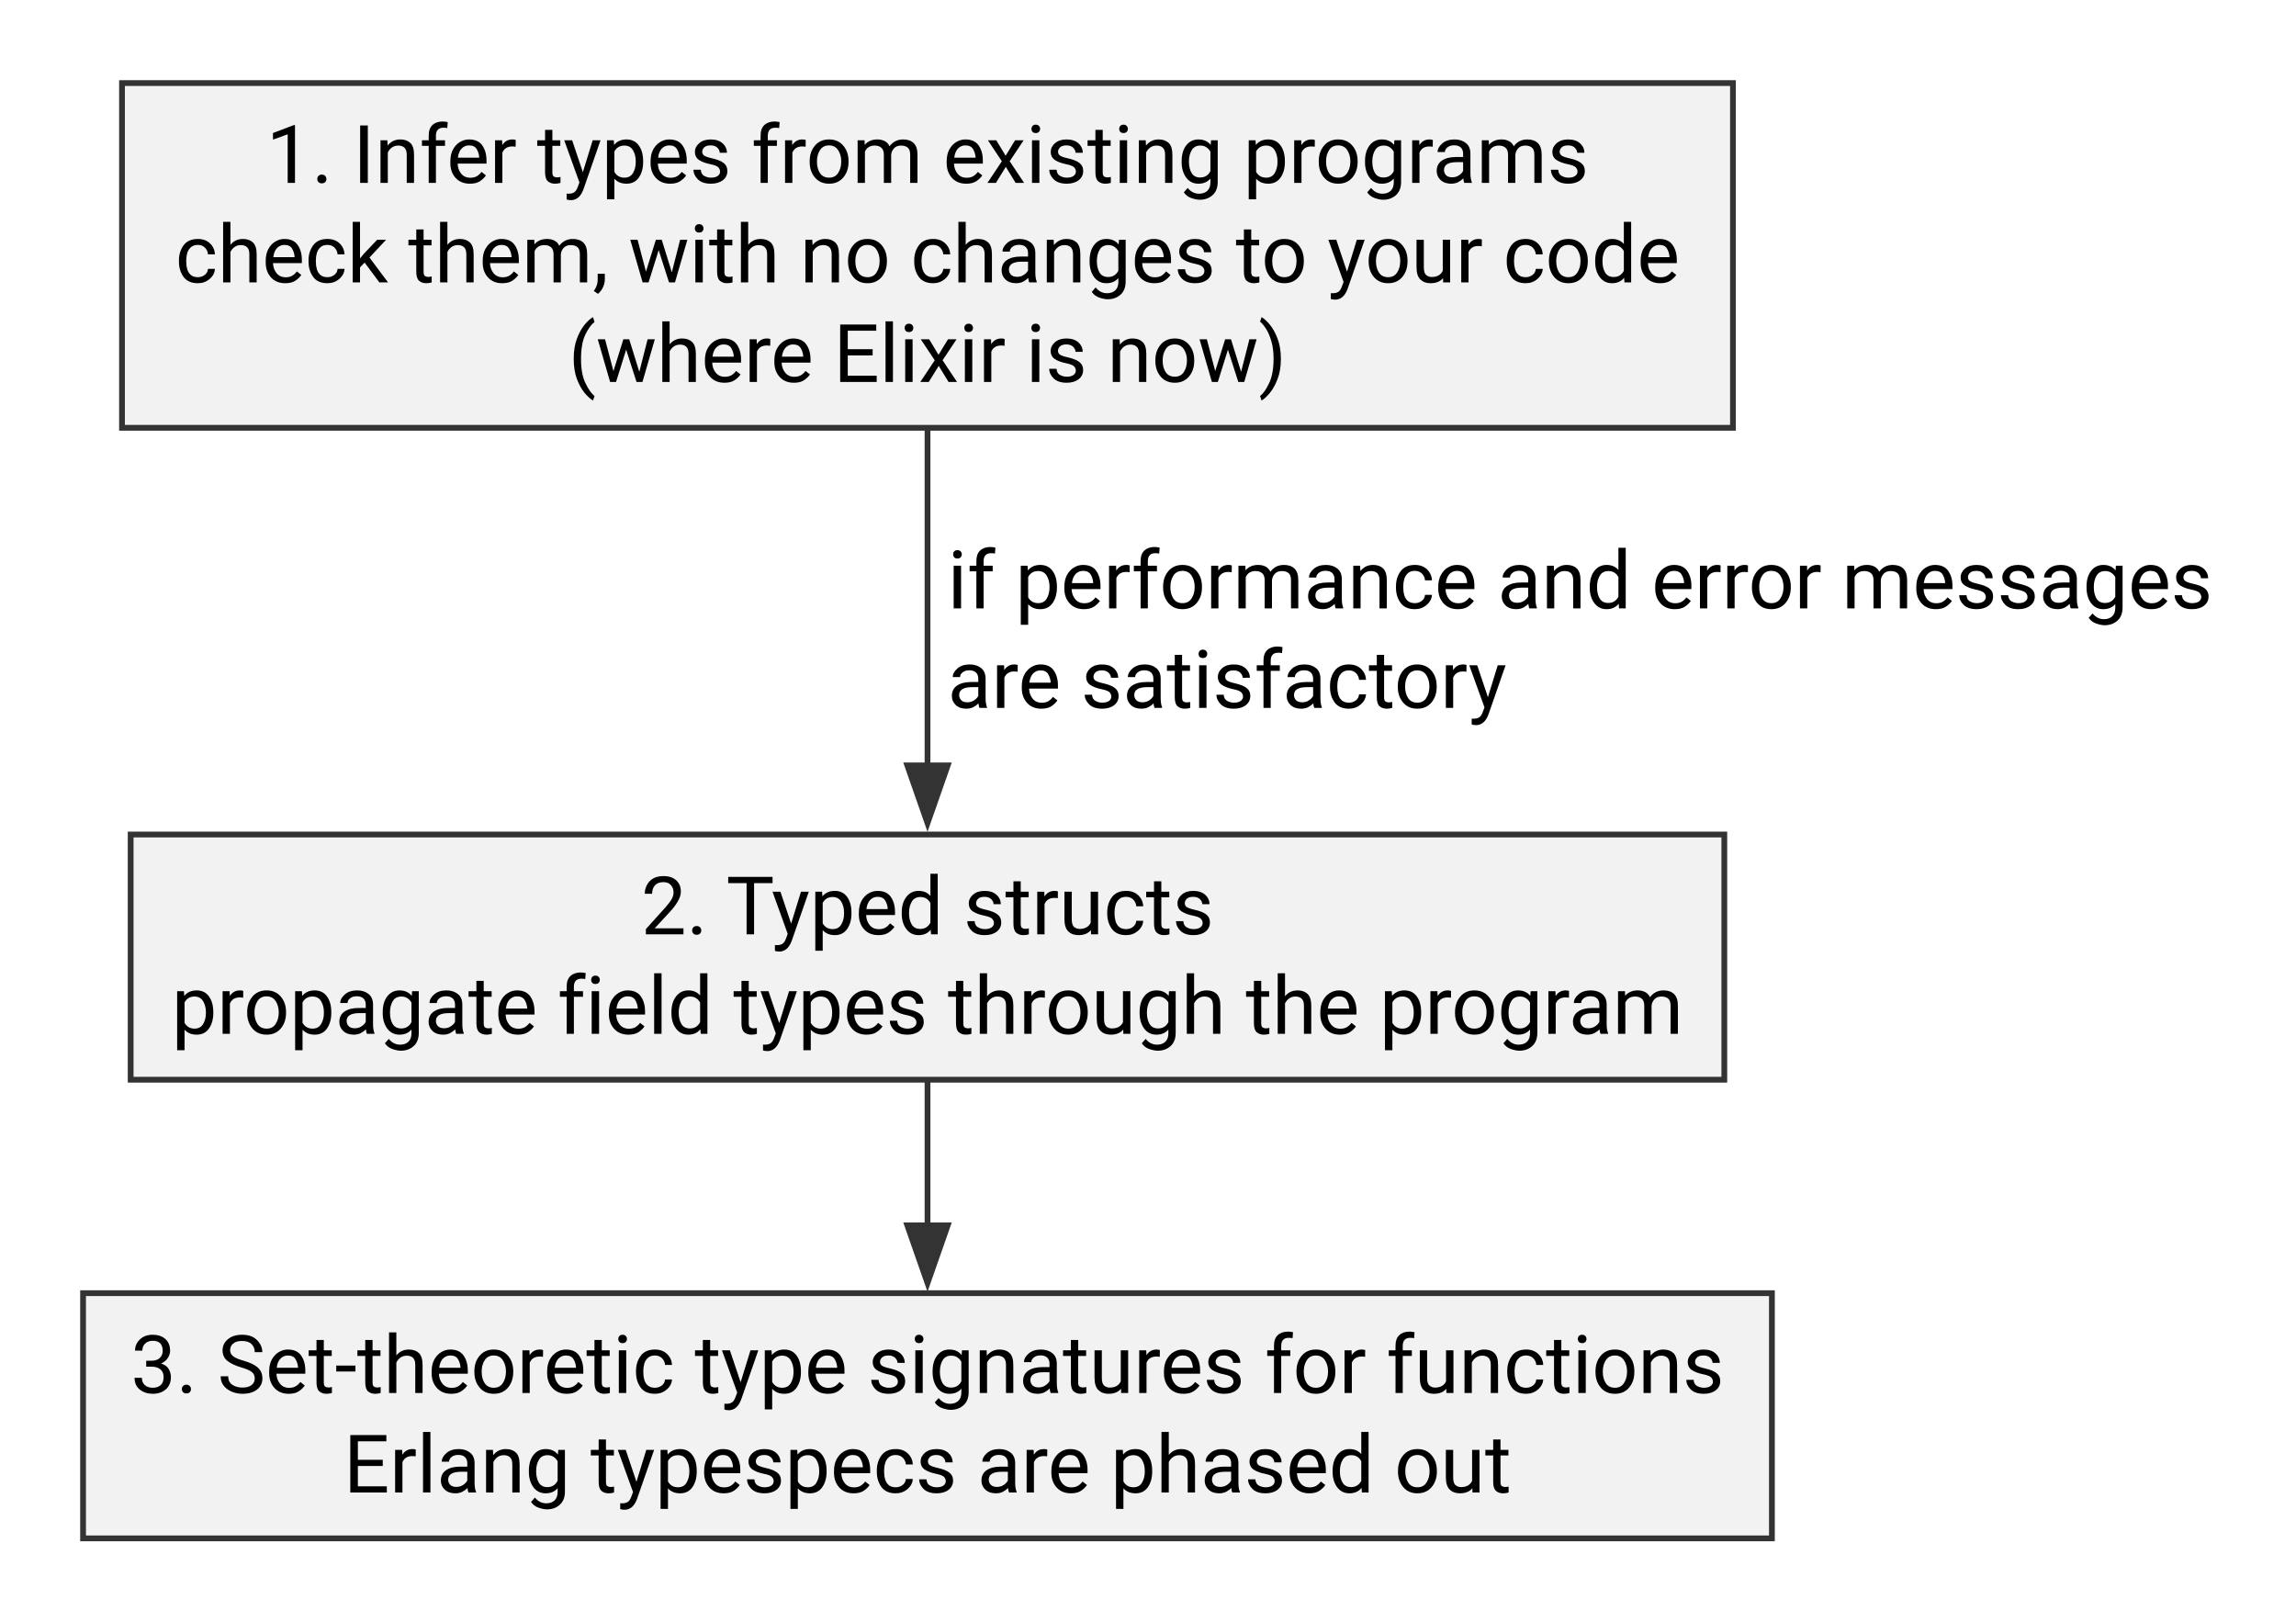
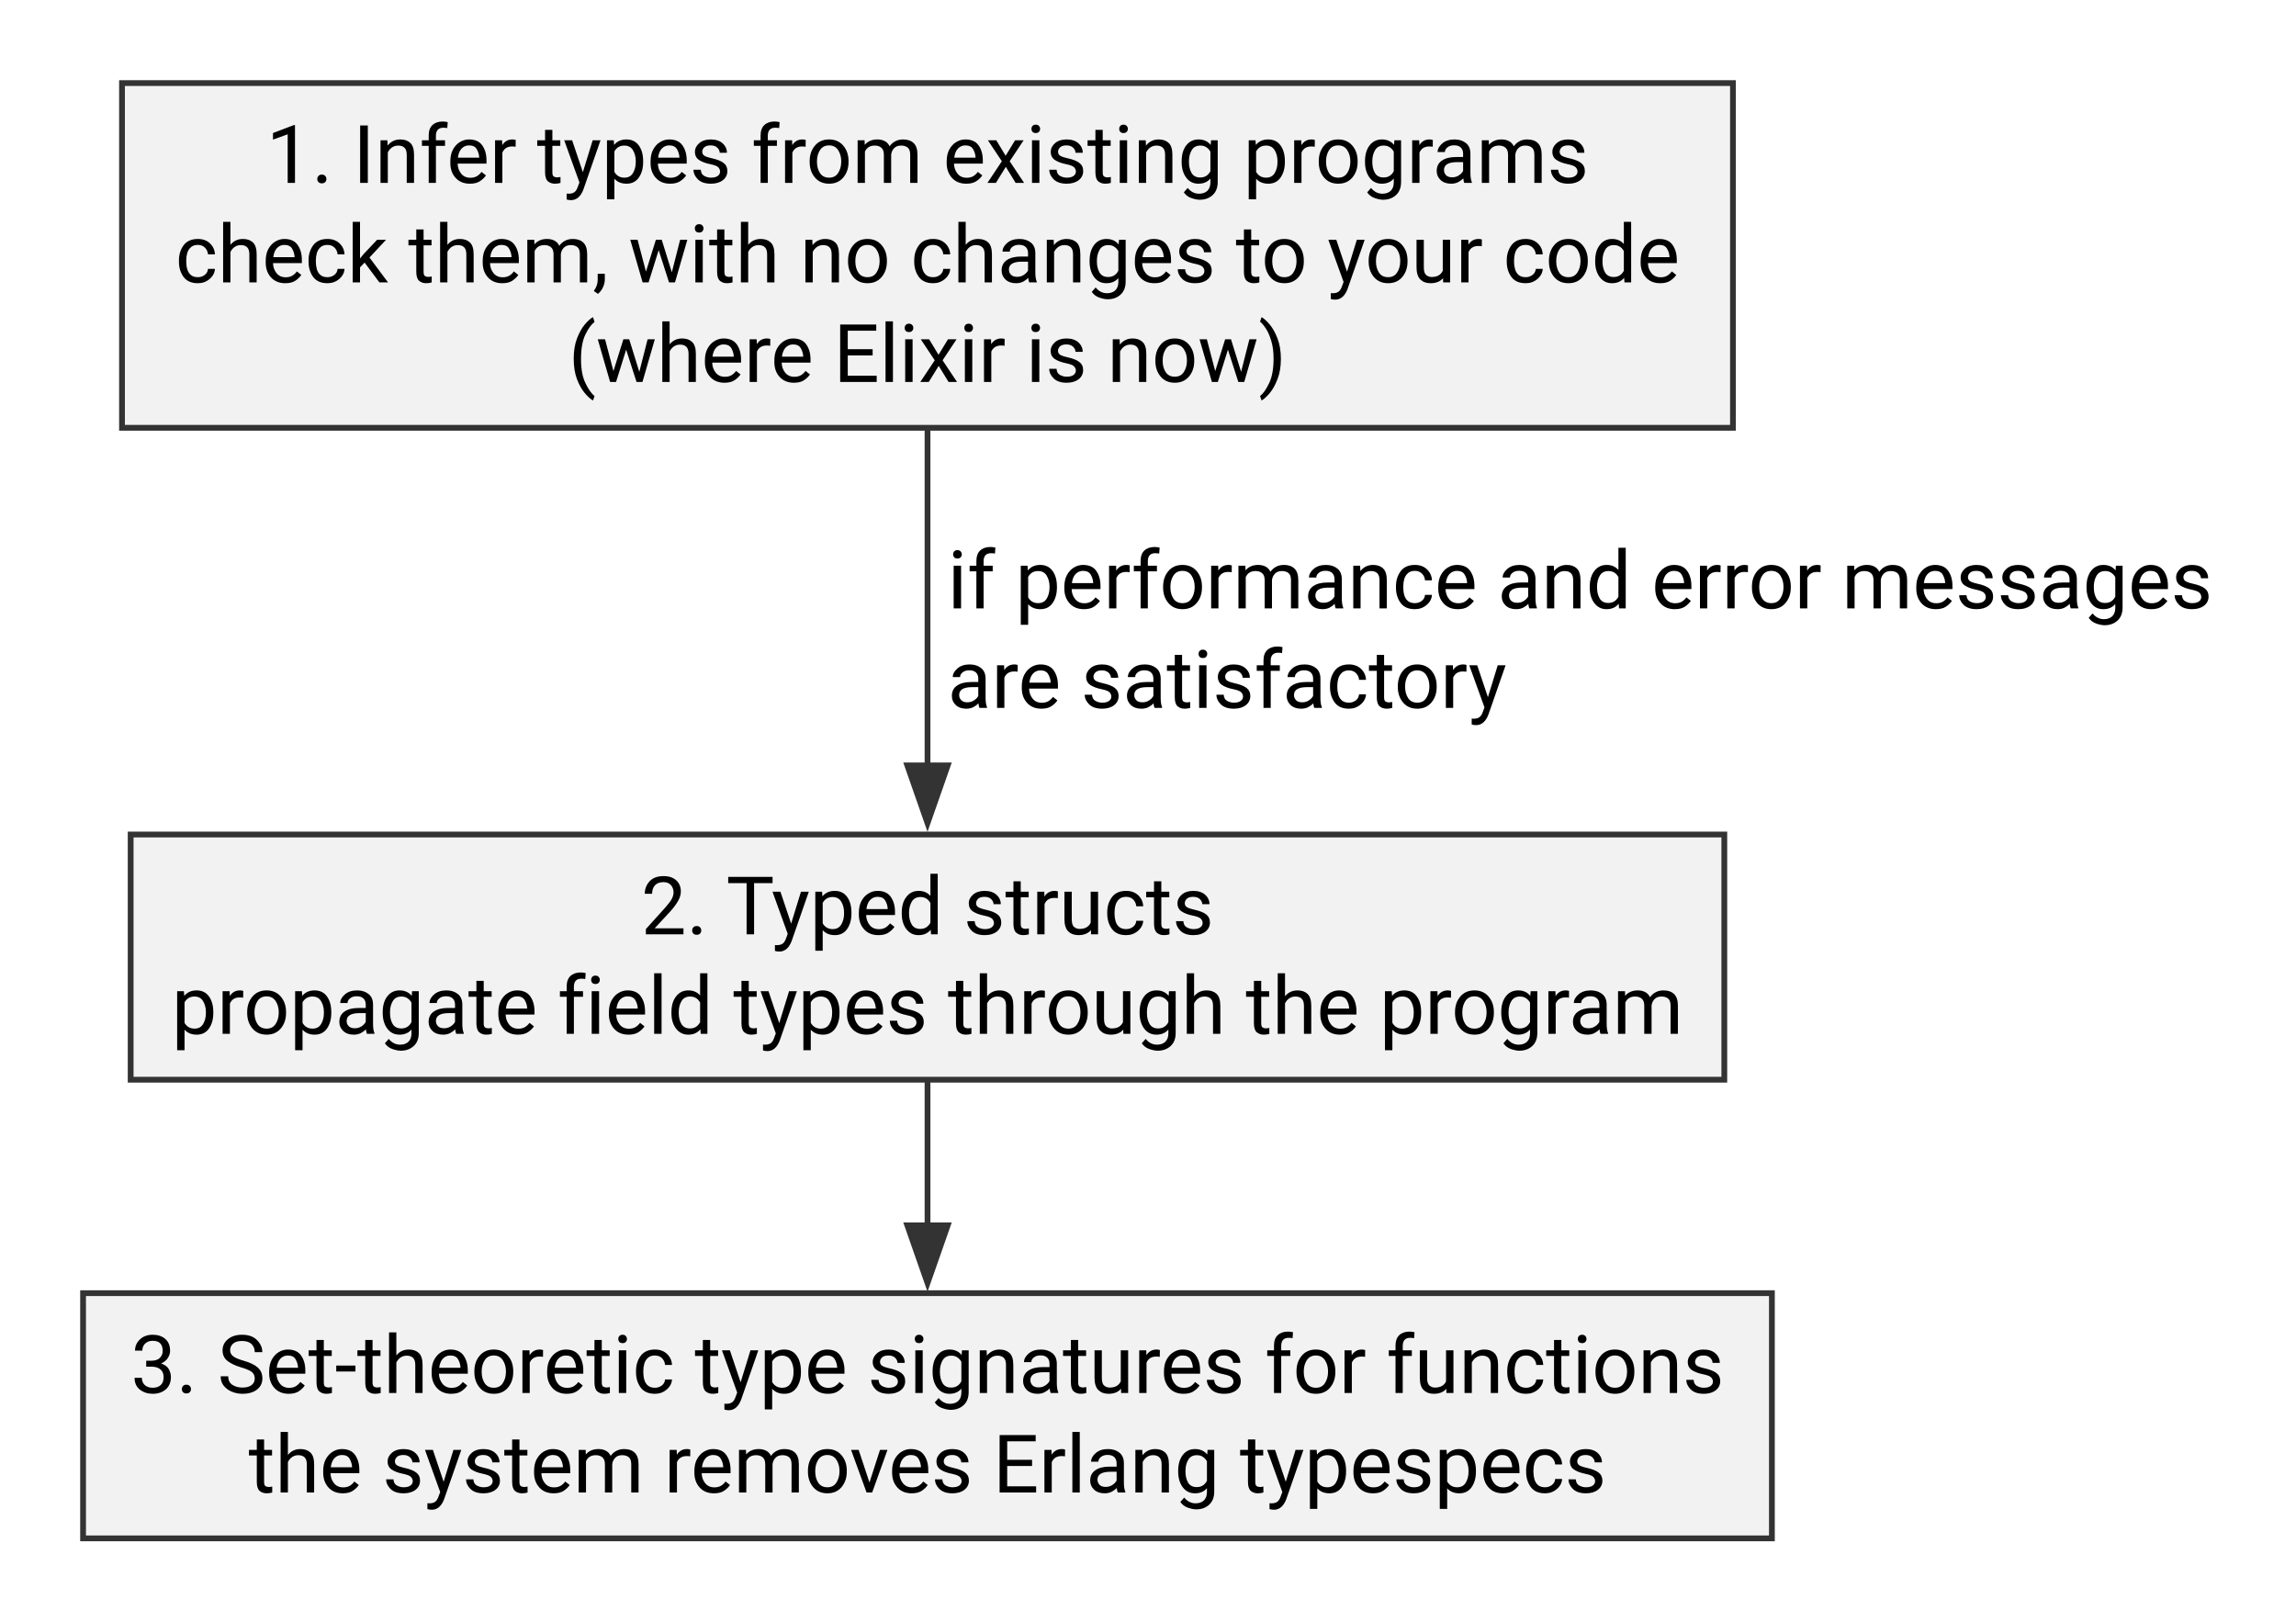
<svg xmlns="http://www.w3.org/2000/svg" width="398pt" height="281pt" viewBox="0.00 0.00 398.00 281.00">
  <g id="graph0" class="graph" transform="scale(1 1) rotate(0) translate(14.4 266.65)">
    <g id="node1" class="node hl">
      <polygon fill="#f2f2f2" stroke="#333333" points="286,-252.25 6.75,-252.25 6.75,-192.5 286,-192.5 286,-252.25" />
      <text xml:space="preserve" text-anchor="middle" x="146.38" y="-234.95" font-family="Roboto" font-size="14.00">1. Infer types from existing programs</text>
      <text xml:space="preserve" text-anchor="middle" x="146.38" y="-217.7" font-family="Roboto" font-size="14.00">check them, with no changes to your code</text>
      <text xml:space="preserve" text-anchor="middle" x="146.38" y="-200.45" font-family="Roboto" font-size="14.00">(where Elixir is now)</text>
    </g>
    <g id="node2" class="node">
      <polygon fill="#f2f2f2" stroke="#333333" points="284.5,-122 8.25,-122 8.25,-79.5 284.5,-79.5 284.5,-122" />
      <text xml:space="preserve" text-anchor="middle" x="146.38" y="-104.7" font-family="Roboto" font-size="14.00">2. Typed structs</text>
      <text xml:space="preserve" text-anchor="middle" x="146.38" y="-87.45" font-family="Roboto" font-size="14.00">propagate field types through the program</text>
    </g>
    <g id="edge1" class="edge">
      <path fill="none" stroke="#333333" d="M146.38,-192.11C146.38,-174.49 146.38,-152.04 146.38,-133.92" />
      <polygon fill="#333333" stroke="#333333" points="149.88,-133.98 146.38,-123.98 142.88,-133.98 149.88,-133.98" />
      <text xml:space="preserve" text-anchor="start" x="146.38" y="-161.2" font-family="Roboto" font-size="14.00"> if performance and error messages</text>
      <text xml:space="preserve" text-anchor="start" x="146.38" y="-143.95" font-family="Roboto" font-size="14.00"> are satisfactory</text>
    </g>
    <g id="node3" class="node">
      <polygon fill="#f2f2f2" stroke="#333333" points="292.75,-42.5 0,-42.5 0,0 292.75,0 292.75,-42.5" />
      <text xml:space="preserve" text-anchor="middle" x="146.38" y="-25.2" font-family="Roboto" font-size="14.00">3. Set-theoretic type signatures for functions</text>
-       <text xml:space="preserve" text-anchor="middle" x="146.38" y="-7.95" font-family="Roboto" font-size="14.00">Erlang typespecs are phased out</text>
+       <text xml:space="preserve" text-anchor="middle" x="146.38" y="-7.95" font-family="Roboto" font-size="14.00">the system removes Erlang typespecs</text>
    </g>
    <g id="edge2" class="edge">
      <path fill="none" stroke="#333333" d="M146.38,-79.39C146.38,-71.62 146.38,-62.56 146.38,-53.98" />
      <polygon fill="#333333" stroke="#333333" points="149.88,-54.26 146.38,-44.26 142.88,-54.26 149.88,-54.26" />
    </g>
  </g>
</svg>
